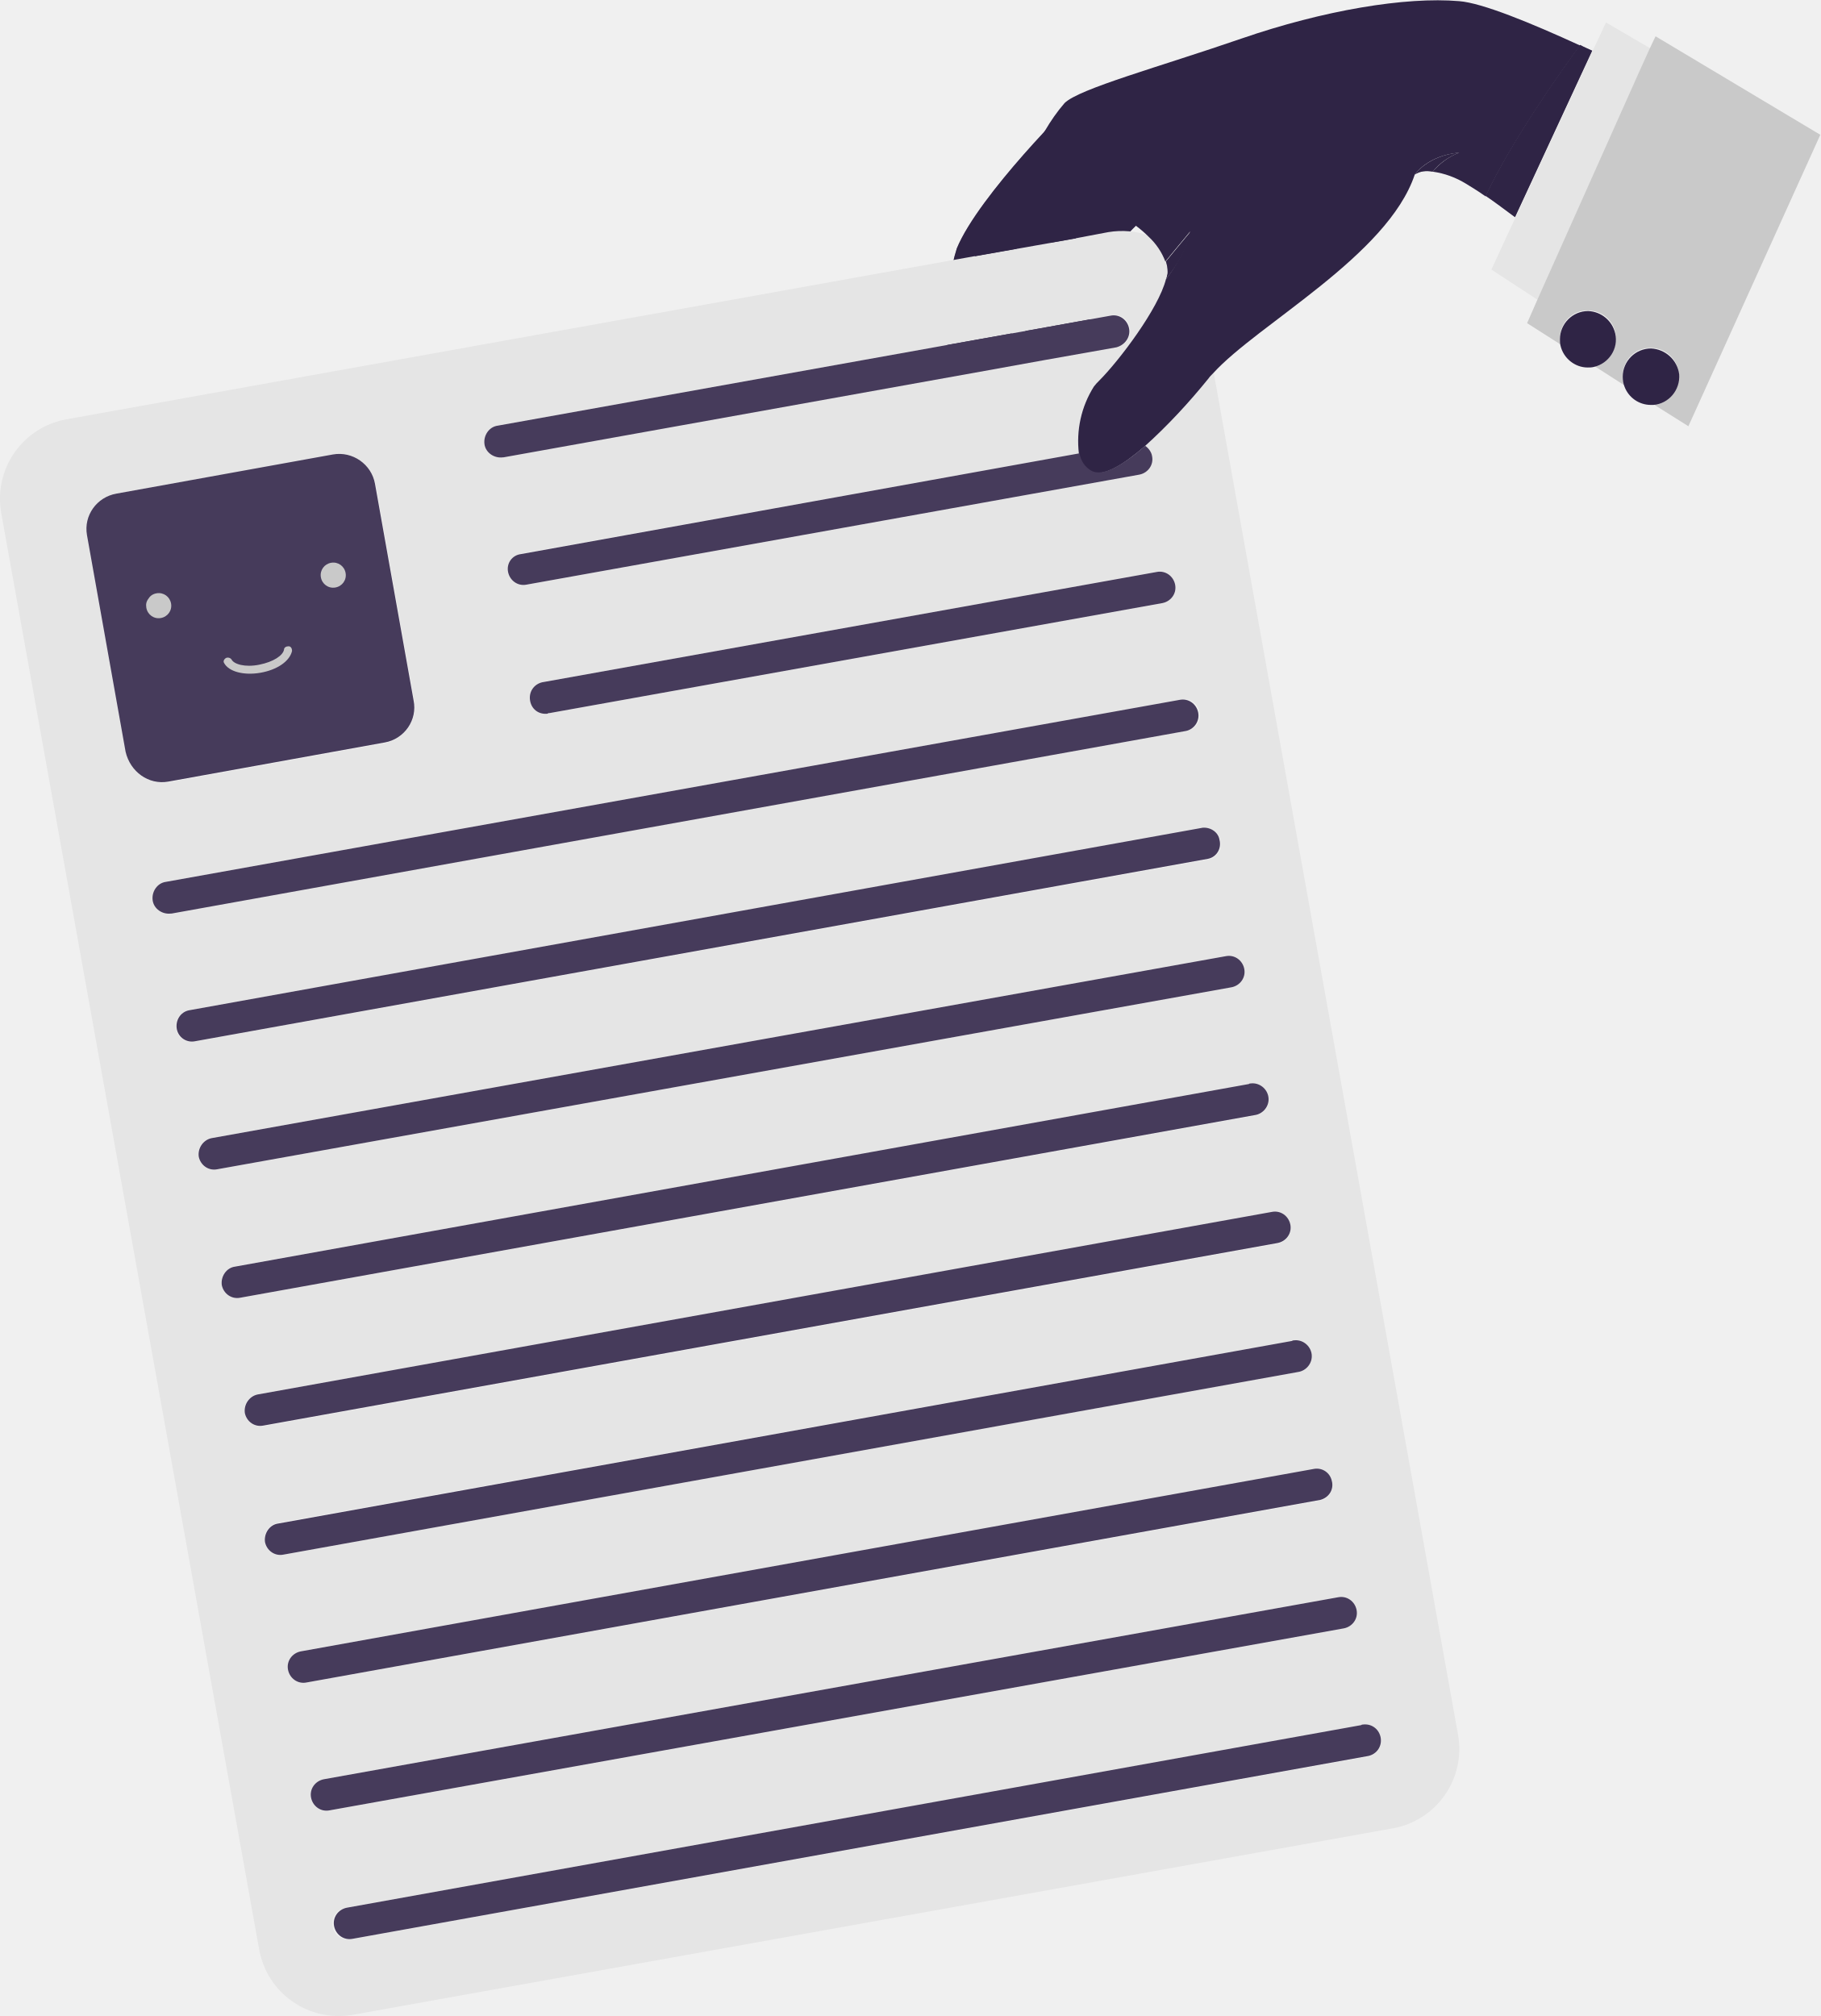
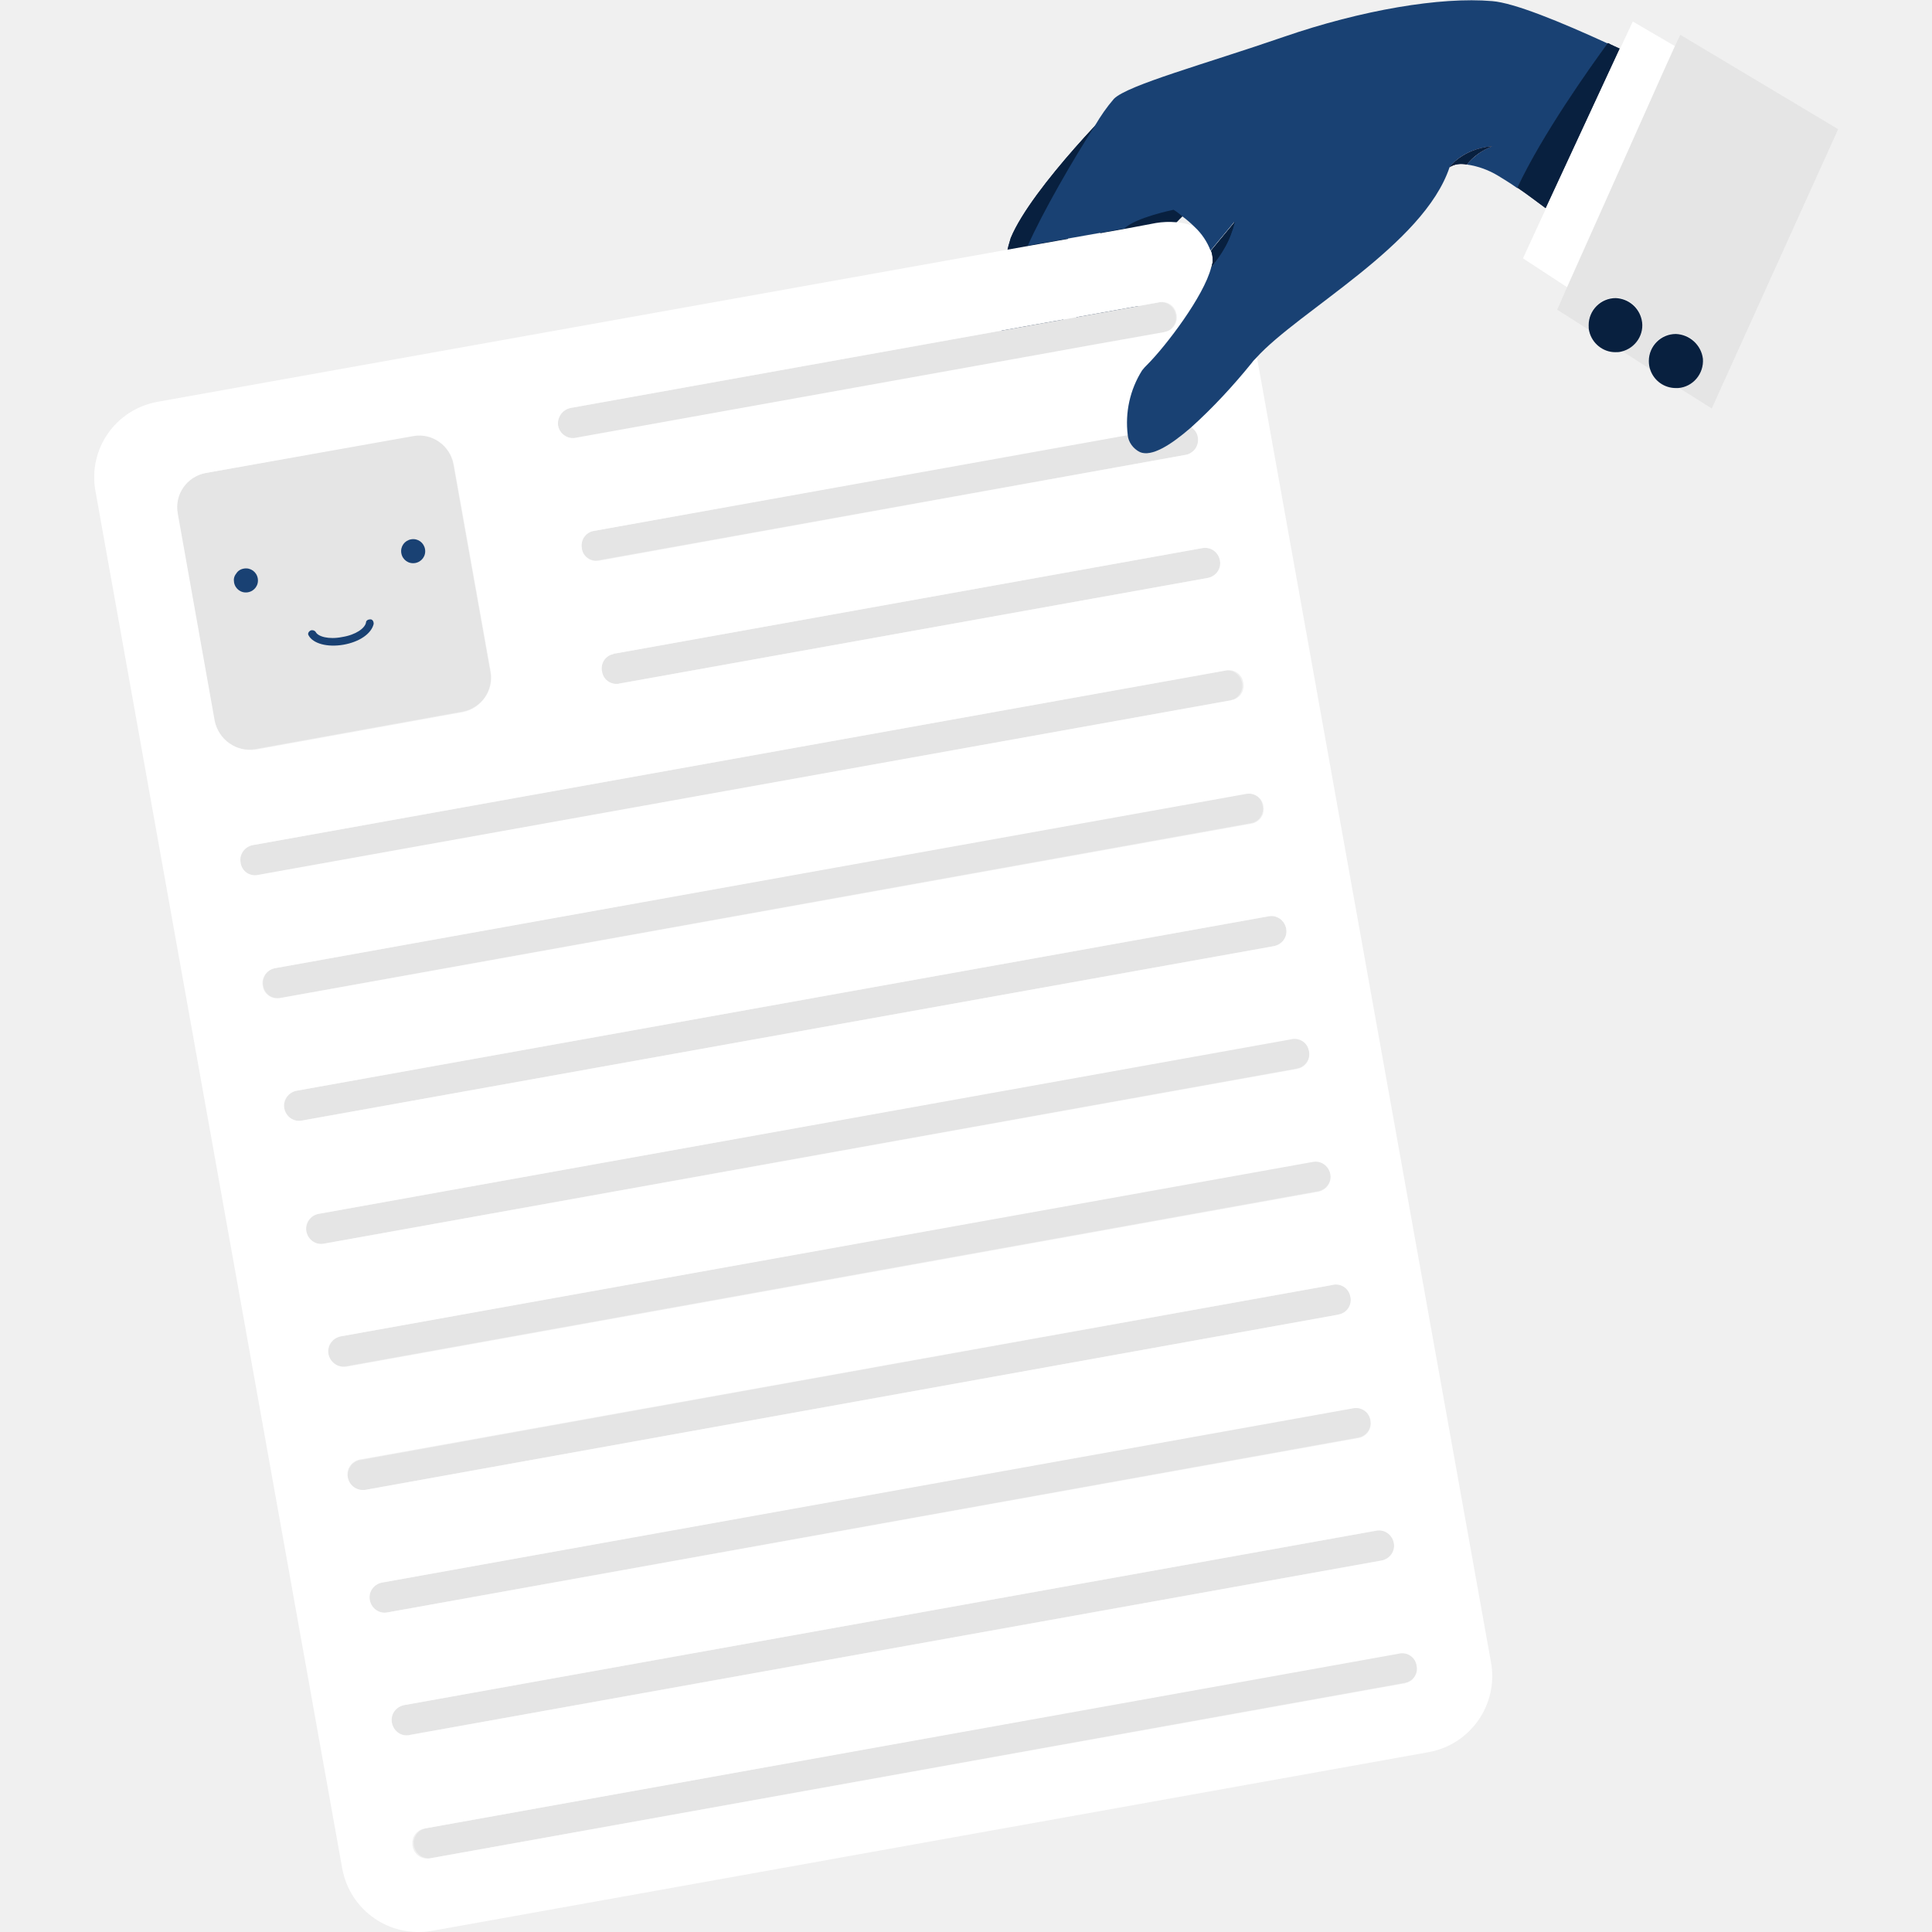
- <svg xmlns="http://www.w3.org/2000/svg" version="1.1" id="Layer_1" x="0px" y="0px" viewBox="0 0 316 350" style="enable-background:new 0 0 316 350;" xml:space="preserve">
+ <svg xmlns="http://www.w3.org/2000/svg" version="1.1" id="Layer_1" x="0px" y="0px" viewBox="0 0 350 350" style="enable-background:new 0 0 350 350;" xml:space="preserve">
  <style type="text/css">
- 	.st0{fill:#2F2445;}
- 	.st1{opacity:0.5;fill:#2F2445;enable-background:new    ;}
- 	.st2{fill:none;}
+ 	.st0{fill:none;}
+ 	.st1{fill:#08203F;}
+ 	.st2{opacity:0.5;fill:#2F2445;enable-background:new    ;}
	.st3{fill:#E5E5E5;}
- 	.st4{fill:#463B5B;}
- 	.st5{fill:#C9C9C9;}
+ 	.st4{fill:#FFFFFF;}
+ 	.st5{fill:#194173;}
+ 	.st6{fill:#2F2445;}
</style>
-   <g>
-     <path class="st0" d="M186.5,17.7l-10,24.7c0,0-0.9,20.1-2,26.8c-0.5,3.4-2.4,5.1-4.3,5.8s-3.9,0.1-4.7-1.2   c-1.5-2.6-0.9-7.3-1.1-16.5c-0.1-2.8,0.1-5.7,0.5-8.5c0.2-1.9,0.6-3.8,1.2-5.7C169.9,33.9,186.5,17.3,186.5,17.7z" />
-     <path class="st1" d="M186.5,17.7l-10,24.7c0,0-0.9,20.1-2,26.8c-0.5,3.4-2.4,5.1-4.3,5.8c-3.8-8.2-5.6-17.1-5.3-26.1   c0.2-1.9,0.6-3.8,1.2-5.7C169.9,33.9,186.5,17.3,186.5,17.7z" />
-     <path class="st0" d="M200.9,35.6c0,0-3.6,3.3-6.5,6.5c-1.5,1.5-2.8,3.1-3.8,4.9c-1.1,2.8-1.5,2.5-1.4,8.7c0.1,2.9,0.3,5.4,0.5,7.7   c0.3,2.2,0.3,4.5-0.1,6.7c-0.3,1.4-1.7,2.2-3.3,2.3c-0.3,0-0.6,0-0.9,0c-2.3,0-4.4-1.4-5.3-3.6c-1.5-4.6-2.9-17.8-2.9-18.7   s7.5-11.2,7.5-11.2l8.5-4.1L200.9,35.6z" />
-     <path class="st1" d="M189.7,70.1c-0.3,1.4-1.7,2.2-3.3,2.3c0-0.1,0-0.1,0-0.2c-0.3-3.7,1.9-7,3.4-8.8   C190.1,65.6,190,67.9,189.7,70.1z" />
-     <path class="st1" d="M200.9,35.6c0,0-3.6,3.3-6.5,6.5c-1.9-0.1-3.8,0.2-5.7,0.9c0,0-4.7,8.4-6.2,9.9c0,0,2.3,12.6,2.9,19.6   c-2.3,0-4.4-1.5-5.3-3.6c-1.5-4.6-2.9-17.8-2.9-18.7s7.5-11.2,7.5-11.2l8.5-4.1L200.9,35.6z" />
-     <path class="st2" d="M199.4,41c-0.7-0.7-1.4-1.3-2.2-1.9c-0.9-0.7-1.6-1.2-1.6-1.2s-6.9,1.3-8.9,3.4l5.3-1   C194.6,39.9,197.1,40.2,199.4,41L199.4,41z" />
-     <path id="Path_893" class="st3" d="M253.1,301.1L210.7,64.7c-0.3,0.3-0.5,0.6-0.8,0.9c-3.4,4.2-7.1,8.2-11.1,11.8   c1.3,0.8,1.6,2.5,0.8,3.8c-0.4,0.6-1.1,1.1-1.8,1.2L91.4,101.5c-1.5,0.2-2.9-0.9-3-2.4c-0.2-1.4,0.7-2.7,2.1-3l97-17.4   c-0.6-4.1,0.3-8.2,2.6-11.7c0.3-0.4,0.5-0.7,0.9-1c3.5-3.5,10.3-12.5,11.6-17.6c0.1-0.2,0.1-0.5,0.2-0.7c0-0.2,0.1-0.4,0.1-0.6   c0-0.6-0.1-1.2-0.3-1.8c-0.6-1.6-1.6-3.1-2.9-4.3c-2.3-0.9-4.9-1.1-7.3-0.7l-5.3,1l-17.5,3.1L11.5,72.8C3.9,74.2-1.1,81.4,0.2,89   c0,0,0,0,0,0L45,338.5c1.4,7.6,8.6,12.6,16.2,11.3c0,0,0,0,0,0l180.7-32.4C249.4,316,254.5,308.8,253.1,301.1   C253.1,301.2,253.1,301.2,253.1,301.1L253.1,301.1z M94.4,118.4l106.4-19.1c1.5-0.3,2.9,0.7,3.2,2.2c0.3,1.5-0.7,2.9-2.2,3.2   L95.4,123.8c-1.5,0.4-3-0.5-3.3-2c-0.4-1.5,0.5-3,2-3.3C94.2,118.4,94.3,118.4,94.4,118.4L94.4,118.4z M86.4,73.9l83-14.9l11.2-2   l12.2-2.2c1.5-0.4,3,0.5,3.3,2c0.4,1.5-0.5,3-2,3.3c-0.1,0-0.2,0.1-0.4,0.1l-12.4,2.2l-10.5,1.9l-83.5,15c-1.5,0.3-2.9-0.7-3.2-2.2   C83.9,75.6,84.9,74.2,86.4,73.9C86.4,73.9,86.4,73.9,86.4,73.9L86.4,73.9z M21.9,130.6l-6.7-37.6c-0.6-3.4,1.6-6.6,5-7.3   c0,0,0,0,0,0L57.9,79c3.4-0.6,6.6,1.7,7.3,5.1l6.7,37.6c0.6,3.4-1.7,6.6-5,7.3l-37.6,6.8C25.8,136.3,22.6,134,21.9,130.6   L21.9,130.6z M26.6,156.3c-0.3-1.5,0.7-2.9,2.2-3.2l176.1-31.6c1.5-0.4,3,0.5,3.3,2c0.4,1.5-0.5,3-2,3.3c-0.1,0-0.2,0.1-0.4,0.1   L29.7,158.5C28.2,158.8,26.8,157.8,26.6,156.3L26.6,156.3z M30.6,178.6c-0.3-1.5,0.7-2.9,2.2-3.2c0,0,0,0,0,0l176.1-31.6   c1.5-0.2,2.9,0.9,3,2.4c0.2,1.4-0.7,2.7-2.1,3l-176,31.6C32.2,181.1,30.8,180.1,30.6,178.6C30.6,178.6,30.6,178.6,30.6,178.6   L30.6,178.6z M34.5,200.8L34.5,200.8c-0.3-1.5,0.7-2.9,2.2-3.2L212.8,166c1.5-0.3,2.9,0.7,3.2,2.2c0.3,1.5-0.7,2.9-2.2,3.2   L37.7,203C36.2,203.3,34.8,202.3,34.5,200.8C34.5,200.8,34.5,200.8,34.5,200.8L34.5,200.8z M38.5,223.1c-0.3-1.5,0.7-2.9,2.2-3.2   l176.1-31.6c1.5-0.4,3,0.5,3.3,2c0.4,1.5-0.5,3-2,3.3c-0.1,0-0.2,0.1-0.4,0.1L41.7,225.3C40.2,225.6,38.8,224.6,38.5,223.1   L38.5,223.1z M42.5,245.3c-0.3-1.5,0.7-2.9,2.2-3.2c0,0,0,0,0,0l176.1-31.6c1.5-0.3,2.9,0.7,3.2,2.2c0,0,0,0,0,0l0,0   c0.3,1.5-0.7,2.9-2.2,3.2c0,0,0,0,0,0L45.7,247.6C44.2,247.8,42.8,246.8,42.5,245.3C42.5,245.3,42.5,245.3,42.5,245.3L42.5,245.3z    M46,267.6c-0.3-1.5,0.7-2.9,2.2-3.2c0,0,0,0,0,0l176.1-31.6c1.5-0.4,3,0.5,3.3,2c0.4,1.5-0.5,3-2,3.3c-0.1,0-0.2,0.1-0.4,0.1   L49.2,269.9C47.7,270.1,46.3,269.2,46,267.6C46,267.7,46,267.7,46,267.6L46,267.6z M50,289.9c-0.3-1.5,0.7-2.9,2.2-3.2l176.1-31.6   c1.5-0.2,2.9,0.9,3,2.4c0.2,1.4-0.7,2.7-2.1,3l-176,31.6C51.7,292.4,50.3,291.4,50,289.9L50,289.9z M54,312.1   c-0.3-1.5,0.7-2.9,2.2-3.2c0,0,0,0,0,0l176.1-31.6c1.5-0.3,2.9,0.7,3.2,2.2s-0.7,2.9-2.2,3.2l-176,31.6   C55.8,314.7,54.3,313.7,54,312.1C54,312.2,54,312.2,54,312.1L54,312.1z M237.2,305L61.2,336.6c-1.5,0.4-3-0.4-3.4-1.9   c-0.4-1.5,0.4-3,1.9-3.4c0.2,0,0.3-0.1,0.5-0.1l176.1-31.6c1.5-0.4,3,0.5,3.3,2c0.4,1.5-0.5,3-2,3.3C237.5,305,237.4,305,237.2,305   L237.2,305z" />
-     <path class="st0" d="M253.3,0.2c-9.3-0.8-23.6,1.6-37.8,6.5s-28.2,8.7-30.7,11.2c-1.3,1.5-2.4,3.1-3.4,4.8l0,0   c-3.9,6-9.6,15.9-12.2,21.8l17.5-3.1c2-2,8.9-3.4,8.9-3.4s0.7,0.4,1.6,1.2c0.8,0.6,1.5,1.2,2.2,1.9c1.3,1.2,2.3,2.7,2.9,4.3   l1.4-1.7l2.9-3.5c-0.4,1.6-1,3.2-1.8,4.6c-0.7,1.3-1.5,2.5-2.4,3.7c-1.3,5.1-8.1,14.1-11.6,17.6c-0.3,0.3-0.6,0.6-0.9,1   c-2.2,3.5-3.1,7.6-2.6,11.7c0.1,1.3,1,2.5,2.2,3.1c2.1,0.9,5.5-1.2,9.2-4.4c4-3.6,7.7-7.6,11.1-11.8c0.2-0.3,0.5-0.6,0.8-0.9   c7.7-8.5,30.3-20.4,35-34.5c0,0,2.2-3.3,7.7-3.8c-1.8,0.7-3.3,1.8-4.6,3.3c2.1,0.3,4,1,5.8,2.1c0.8,0.5,2,1.2,3.4,2.2   c4.5-9.6,13.1-21.7,16.4-26.2C265.8,4,257.3,0.5,253.3,0.2z" />
-     <path class="st4" d="M34.5,200.8L34.5,200.8c0.3,1.5,1.7,2.5,3.2,2.2c0,0,0,0,0,0l176.1-31.6c1.5-0.3,2.5-1.7,2.2-3.2   c-0.3-1.5-1.7-2.5-3.2-2.2L36.7,197.6C35.3,197.9,34.3,199.3,34.5,200.8z M208,123.7c-0.3-1.5-1.7-2.5-3.2-2.2L28.8,153.1   c-1.5,0.2-2.5,1.7-2.3,3.2c0.2,1.5,1.7,2.5,3.2,2.3c0,0,0.1,0,0.1,0l176.1-31.7C207.3,126.6,208.3,125.2,208,123.7z M208.8,143.7   L32.8,175.4c-1.5,0.3-2.4,1.8-2.1,3.3c0.3,1.4,1.6,2.3,3,2.1l176-31.7c1.5-0.3,2.4-1.8,2-3.3C211.5,144.5,210.2,143.6,208.8,143.7   L208.8,143.7z M38.5,223.1c0.3,1.5,1.7,2.5,3.2,2.2l176.1-31.7c1.5-0.2,2.6-1.6,2.4-3.1c-0.2-1.5-1.6-2.6-3.1-2.4   c-0.1,0-0.2,0-0.3,0.1L40.8,219.9C39.3,220.1,38.3,221.6,38.5,223.1z M58,334.4c0.3,1.5,1.7,2.5,3.2,2.2l176.1-31.7   c1.5-0.2,2.6-1.5,2.4-3.1c-0.2-1.5-1.5-2.6-3.1-2.4c-0.1,0-0.2,0-0.3,0.1L60.2,331.2C58.7,331.5,57.7,332.9,58,334.4z M54,312.1   c0.3,1.5,1.7,2.5,3.2,2.2c0,0,0,0,0,0l176.1-31.6c1.5-0.3,2.5-1.7,2.2-3.2l0,0c-0.3-1.5-1.7-2.5-3.2-2.2c0,0,0,0,0,0L56.2,308.9   C54.7,309.2,53.7,310.6,54,312.1C54,312.1,54,312.1,54,312.1z M42.5,245.3c0.3,1.5,1.7,2.5,3.2,2.2c0,0,0,0,0,0l176.1-31.7   c1.5-0.3,2.5-1.7,2.2-3.2c0,0,0,0,0,0l0,0c-0.3-1.5-1.7-2.5-3.2-2.2c0,0,0,0,0,0L44.7,242.1C43.3,242.4,42.3,243.8,42.5,245.3   C42.5,245.3,42.5,245.3,42.5,245.3z M46,267.7c0.3,1.5,1.7,2.5,3.2,2.2c0,0,0,0,0,0l176.1-31.7c1.5-0.2,2.6-1.6,2.4-3.1   s-1.6-2.6-3.1-2.4c-0.1,0-0.2,0-0.3,0.1L48.3,264.5C46.8,264.7,45.8,266.2,46,267.7C46,267.7,46,267.7,46,267.7z M50,289.9   c0.3,1.5,1.7,2.5,3.2,2.2l176-31.7c1.5-0.4,2.4-1.8,2-3.3c-0.3-1.4-1.6-2.3-3-2.1L52.2,286.7C50.7,287,49.7,288.4,50,289.9z    M88.2,99.3c0.3,1.5,1.7,2.5,3.2,2.2c0,0,0,0,0,0l106.4-19.1c1.5-0.3,2.5-1.7,2.2-3.2c-0.1-0.7-0.6-1.4-1.2-1.8   c-3.8,3.3-7.2,5.3-9.2,4.4c-1.2-0.6-2-1.8-2.2-3.1l-97,17.5C88.9,96.4,87.9,97.8,88.2,99.3C88.2,99.3,88.2,99.3,88.2,99.3   L88.2,99.3z M95.4,123.8l106.4-19.1c1.5-0.3,2.5-1.7,2.2-3.2c-0.3-1.5-1.7-2.5-3.2-2.2L94.4,118.4c-1.5,0.2-2.6,1.5-2.4,3.1   s1.5,2.6,3.1,2.4C95.1,123.8,95.2,123.8,95.4,123.8L95.4,123.8z M29.2,135.7l37.6-6.8c3.4-0.6,5.7-3.9,5-7.3l-6.7-37.6   c-0.6-3.4-3.9-5.7-7.3-5.1l-37.6,6.8c-3.4,0.6-5.7,3.8-5.1,7.2c0,0,0,0,0,0l6.7,37.6C22.6,134,25.8,136.3,29.2,135.7L29.2,135.7z    M196,57c-0.3-1.5-1.7-2.5-3.2-2.2l-12.2,2.2l-11.2,2l-83,14.9c-1.5,0.2-2.5,1.7-2.3,3.2c0.2,1.5,1.7,2.5,3.2,2.3c0,0,0.1,0,0.1,0   l83.5-15l10.5-1.9l12.4-2.2C195.3,59.9,196.3,58.5,196,57L196,57z" />
-     <path class="st0" d="M274.3,7.8c-3.3,4.5-11.9,16.6-16.4,26.2c1.5,1,3.2,2.3,5.1,3.7l13.4-28.9C275.8,8.5,275,8.2,274.3,7.8z" />
-     <path class="st1" d="M274.3,7.8c-3.3,4.5-11.9,16.6-16.4,26.2c1.5,1,3.2,2.3,5.1,3.7l13.4-28.9C275.8,8.5,275,8.2,274.3,7.8z" />
-     <path class="st0" d="M203.8,43.7l-1.4,1.7c0.2,0.6,0.3,1.2,0.3,1.8c0,0.2,0,0.4-0.1,0.6c0,0.2-0.1,0.5-0.2,0.7   c0.9-1.2,1.8-2.4,2.5-3.7c0.8-1.4,1.4-3,1.8-4.6L203.8,43.7z" />
-     <path class="st1" d="M203.8,43.7l-1.4,1.7c0.2,0.6,0.3,1.2,0.3,1.8c0,0.2,0,0.4-0.1,0.6c0,0.2-0.1,0.5-0.2,0.7   c0.9-1.2,1.8-2.4,2.5-3.7c0.8-1.4,1.4-3,1.8-4.6L203.8,43.7z" />
-     <path class="st0" d="M253.3,26.5c-5.4,0.5-7.7,3.8-7.7,3.8c0.9-0.6,2-0.7,3.1-0.5C249.9,28.3,251.5,27.2,253.3,26.5z" />
-     <path class="st1" d="M253.3,26.5c-5.4,0.5-7.7,3.8-7.7,3.8c0.9-0.6,2-0.7,3.1-0.5C249.9,28.3,251.5,27.2,253.3,26.5z" />
-     <path class="st3" d="M278.8,3.9l-2.3,4.9l-13.4,28.9l-4.2,9.1l8.1,5.3l3.8-8.6l13.8-30.9l1.9-4.2L278.8,3.9z" />
-     <path class="st5" d="M287.4,6.3l-1,2.1l-1.9,4.2l-13.8,30.9l-3.8,8.5l-1.8,4.1l5.8,3.7c-0.1-0.4-0.1-0.7-0.1-1.1   c0-2.7,2.2-4.9,4.9-4.8c2.7,0,4.9,2.2,4.8,4.9c0,2.3-1.6,4.2-3.8,4.7l5.3,3.4c-0.2-0.5-0.3-1.1-0.3-1.7c0-2.7,2.2-4.9,4.9-4.8   c2.7,0,4.9,2.2,4.8,4.9c0,2.5-2,4.6-4.5,4.8l6.2,3.9L316,23.4L287.4,6.3z" />
-     <path class="st0" d="M275.7,54c-2.7,0-4.9,2.2-4.9,4.9c0,0,0,0,0,0c0,0.4,0,0.7,0.1,1.1c0.5,2.2,2.5,3.8,4.7,3.8   c0.4,0,0.7,0,1.1-0.1c2.6-0.6,4.3-3.2,3.7-5.8C279.9,55.7,278,54.1,275.7,54L275.7,54z M286.6,60.5c-2.7,0-4.9,2.2-4.9,4.9   c0,0,0,0,0,0c0,0.6,0.1,1.2,0.3,1.7c0.7,1.9,2.5,3.2,4.6,3.2h0.4c2.7-0.2,4.7-2.6,4.5-5.3C291.2,62.5,289.1,60.6,286.6,60.5   L286.6,60.5z" />
-     <path class="st5" d="M57.5,97.7c1.2-0.2,2.3,0.6,2.5,1.8s-0.6,2.3-1.8,2.5c-1.2,0.2-2.3-0.6-2.5-1.8C55.5,99,56.3,97.9,57.5,97.7   C57.5,97.7,57.5,97.7,57.5,97.7z M27.2,103c1.2-0.2,2.3,0.6,2.5,1.8c0.2,1.2-0.6,2.3-1.8,2.5s-2.3-0.6-2.5-1.8   c-0.1-0.6,0-1.1,0.4-1.6C26.1,103.4,26.6,103.1,27.2,103z M45.2,116.8c-2.9,0.5-5.5-0.2-6.3-1.7c-0.2-0.3,0-0.7,0.4-0.9   c0.3-0.1,0.7,0,0.9,0.3c0.4,0.8,2.3,1.4,4.8,0.9s4.1-1.6,4.3-2.6c0-0.4,0.4-0.6,0.8-0.6c0.4,0,0.6,0.4,0.6,0.8   C50.3,114.8,48.1,116.3,45.2,116.8z" />
+   <g id="accessibility-feature" transform="translate(0.002)">
+     <path class="st0" d="M0,0h350v350H0V0z" />
+     <g id="Layer_2_1_" transform="translate(-0.002 0)">
+       <g id="Layer_4">
+         <g id="_6">
+           <path class="st1" d="M203.5,17.7l-10,24.7c0,0-0.9,20.1-2,26.8c-0.5,3.4-2.4,5.1-4.3,5.8s-3.9,0.1-4.7-1.2      c-1.5-2.6-0.9-7.3-1.1-16.5c-0.1-2.8,0.1-5.7,0.5-8.5c0.2-1.9,0.6-3.8,1.2-5.7C186.9,33.9,203.5,17.3,203.5,17.7z" />
+           <path class="st1" d="M203.5,17.7l-10,24.7c0,0-0.9,20.1-2,26.8c-0.5,3.4-2.4,5.1-4.3,5.8c-3.8-8.2-5.6-17.1-5.3-26.1      c0.2-1.9,0.6-3.8,1.2-5.7C186.9,33.9,203.5,17.3,203.5,17.7z" />
+           <path class="st1" d="M217.9,35.6c0,0-3.6,3.3-6.5,6.5c-1.5,1.5-2.8,3.1-3.8,4.9c-1.1,2.8-1.5,2.5-1.4,8.7      c0.1,2.9,0.3,5.4,0.5,7.7c0.3,2.2,0.3,4.5-0.1,6.7c-0.3,1.4-1.7,2.2-3.3,2.3c-0.3,0-0.6,0-0.9,0c-2.3,0-4.4-1.4-5.3-3.6      c-1.5-4.6-2.9-17.8-2.9-18.7s7.5-11.2,7.5-11.2l8.5-4.1L217.9,35.6z" />
+           <path class="st2" d="M206.7,70.1c-0.3,1.4-1.7,2.2-3.3,2.3c0-0.1,0-0.1,0-0.2c-0.3-3.7,1.9-7,3.4-8.8      C207.1,65.6,207,67.9,206.7,70.1z" />
+           <path class="st1" d="M217.9,35.6c0,0-3.6,3.3-6.5,6.5c-1.9-0.1-3.8,0.2-5.7,0.9c0,0-4.7,8.4-6.2,9.9c0,0,2.3,12.6,2.9,19.6      c-2.3,0-4.4-1.5-5.3-3.6c-1.5-4.6-2.9-17.8-2.9-18.7s7.5-11.2,7.5-11.2l8.5-4.1L217.9,35.6z" />
+           <path class="st0" d="M216.4,41c-0.7-0.7-1.4-1.3-2.2-1.9c-0.9-0.7-1.6-1.2-1.6-1.2s-6.9,1.3-8.9,3.4l5.3-1      C211.6,39.9,214.1,40.2,216.4,41L216.4,41z" />
+           <path class="st3" d="M51.5,200.8L51.5,200.8c0.3,1.5,1.7,2.5,3.2,2.2c0,0,0,0,0,0l176.1-31.6c1.5-0.3,2.5-1.7,2.2-3.2      c-0.3-1.5-1.7-2.5-3.2-2.2L53.7,197.6C52.3,197.9,51.3,199.3,51.5,200.8z M225,123.7c-0.3-1.5-1.7-2.5-3.2-2.2L45.8,153.1      c-1.5,0.2-2.5,1.7-2.3,3.2c0.2,1.5,1.7,2.5,3.2,2.3c0,0,0.1,0,0.1,0l176.1-31.7C224.3,126.6,225.3,125.2,225,123.7z       M225.8,143.7L49.8,175.4c-1.5,0.3-2.4,1.8-2.1,3.3c0.3,1.4,1.6,2.3,3,2.1l176-31.7c1.5-0.3,2.4-1.8,2-3.3      C228.5,144.5,227.2,143.6,225.8,143.7L225.8,143.7z M55.5,223.1c0.3,1.5,1.7,2.5,3.2,2.2l176.1-31.7c1.5-0.2,2.6-1.6,2.4-3.1      c-0.2-1.5-1.6-2.6-3.1-2.4c-0.1,0-0.2,0-0.3,0.1L57.8,219.9C56.3,220.1,55.3,221.6,55.5,223.1z M75,334.4      c0.3,1.5,1.7,2.5,3.2,2.2l176.1-31.7c1.5-0.2,2.6-1.5,2.4-3.1c-0.2-1.5-1.5-2.6-3.1-2.4c-0.1,0-0.2,0-0.3,0.1L77.2,331.2      C75.7,331.5,74.7,332.9,75,334.4z M71,312.1c0.3,1.5,1.7,2.5,3.2,2.2c0,0,0,0,0,0l176.1-31.6c1.5-0.3,2.5-1.7,2.2-3.2l0,0      c-0.3-1.5-1.7-2.5-3.2-2.2c0,0,0,0,0,0L73.2,308.9C71.7,309.2,70.7,310.6,71,312.1C71,312.1,71,312.1,71,312.1z M59.5,245.3      c0.3,1.5,1.7,2.5,3.2,2.2c0,0,0,0,0,0l176.1-31.7c1.5-0.3,2.5-1.7,2.2-3.2c0,0,0,0,0,0l0,0c-0.3-1.5-1.7-2.5-3.2-2.2      c0,0,0,0,0,0L61.7,242.1C60.3,242.4,59.3,243.8,59.5,245.3C59.5,245.3,59.5,245.3,59.5,245.3z M63,267.7      c0.3,1.5,1.7,2.5,3.2,2.2c0,0,0,0,0,0l176.1-31.7c1.5-0.2,2.6-1.6,2.4-3.1s-1.6-2.6-3.1-2.4c-0.1,0-0.2,0-0.3,0.1L65.3,264.5      C63.8,264.7,62.8,266.2,63,267.7C63,267.7,63,267.7,63,267.7z M213,57c-0.3-1.5-1.7-2.5-3.2-2.2l-12.2,2.2l-11.2,2l-83,14.9      c-1.5,0.2-2.5,1.7-2.3,3.2c0.2,1.5,1.7,2.5,3.2,2.3c0,0,0.1,0,0.1,0l83.5-15l10.5-1.9l12.4-2.2C212.3,59.9,213.3,58.5,213,57      L213,57z M67,289.9c0.3,1.5,1.7,2.5,3.2,2.2l176-31.7c1.5-0.4,2.4-1.8,2-3.3c-0.3-1.4-1.6-2.3-3-2.1L69.2,286.7      C67.7,287,66.7,288.4,67,289.9z M105.2,99.3c0.3,1.5,1.7,2.5,3.2,2.2c0,0,0,0,0,0l106.4-19.1c1.5-0.3,2.5-1.7,2.2-3.2      c-0.1-0.7-0.6-1.4-1.2-1.8c-3.8,3.3-7.2,5.3-9.2,4.4c-1.2-0.6-2-1.8-2.2-3.1l-97,17.5C105.9,96.4,104.9,97.8,105.2,99.3      C105.2,99.3,105.2,99.3,105.2,99.3L105.2,99.3z M112.4,123.8l106.4-19.1c1.5-0.3,2.5-1.7,2.2-3.2c-0.3-1.5-1.7-2.5-3.2-2.2      l-106.4,19.1c-1.5,0.2-2.6,1.5-2.4,3.1s1.5,2.6,3.1,2.4C112.1,123.8,112.2,123.8,112.4,123.8L112.4,123.8z M46.2,135.7l37.6-6.8      c3.4-0.6,5.7-3.9,5-7.3l-6.7-37.6c-0.6-3.4-3.9-5.7-7.3-5.1l-37.6,6.8c-3.4,0.6-5.7,3.8-5.1,7.2c0,0,0,0,0,0l6.7,37.6      C39.6,134,42.8,136.3,46.2,135.7L46.2,135.7z" />
+           <path id="Path_893" class="st4" d="M270.1,301.1L227.7,64.7c-0.3,0.3-0.5,0.6-0.8,0.9c-3.4,4.2-7.1,8.2-11.1,11.8      c1.3,0.8,1.6,2.5,0.8,3.8c-0.4,0.6-1.1,1.1-1.8,1.2l-106.4,19.2c-1.5,0.2-2.9-0.9-3-2.4c-0.2-1.4,0.7-2.7,2.1-3l97-17.4      c-0.6-4.1,0.3-8.2,2.6-11.7c0.3-0.4,0.5-0.7,0.9-1c3.5-3.5,10.3-12.5,11.6-17.6c0.1-0.2,0.1-0.5,0.2-0.7c0-0.2,0.1-0.4,0.1-0.6      c0-0.6-0.1-1.2-0.3-1.8c-0.6-1.6-1.6-3.1-2.9-4.3c-2.3-0.9-4.9-1.1-7.3-0.7l-5.3,1l-17.5,3.1L28.5,72.8      c-7.6,1.4-12.6,8.6-11.2,16.2c0,0,0,0,0,0L62,338.5c1.4,7.6,8.6,12.6,16.2,11.3c0,0,0,0,0,0l180.7-32.4      C266.4,316,271.5,308.8,270.1,301.1C270.1,301.2,270.1,301.2,270.1,301.1L270.1,301.1z M111.4,118.4l106.4-19.1      c1.5-0.3,2.9,0.7,3.2,2.2c0.3,1.5-0.7,2.9-2.2,3.2l-106.4,19.1c-1.5,0.4-3-0.5-3.3-2c-0.4-1.5,0.5-3,2-3.3      C111.2,118.4,111.3,118.4,111.4,118.4L111.4,118.4z M103.4,73.9l83-14.9l11.2-2l12.2-2.2c1.5-0.4,3,0.5,3.3,2      c0.4,1.5-0.5,3-2,3.3c-0.1,0-0.2,0.1-0.4,0.1l-12.4,2.2l-10.5,1.9l-83.5,15c-1.5,0.3-2.9-0.7-3.2-2.2      C100.9,75.6,101.9,74.2,103.4,73.9C103.4,73.9,103.4,73.9,103.4,73.9L103.4,73.9z M38.9,130.6l-6.7-37.6c-0.6-3.4,1.6-6.6,5-7.3      c0,0,0,0,0,0L74.9,79c3.4-0.6,6.6,1.7,7.3,5.1l6.7,37.6c0.6,3.4-1.7,6.6-5,7.3l-37.6,6.8C42.8,136.3,39.6,134,38.9,130.6      L38.9,130.6z M43.6,156.3c-0.3-1.5,0.7-2.9,2.2-3.2l176.1-31.6c1.5-0.4,3,0.5,3.3,2c0.4,1.5-0.5,3-2,3.3c-0.1,0-0.2,0.1-0.4,0.1      L46.7,158.5C45.2,158.8,43.8,157.8,43.6,156.3L43.6,156.3z M47.6,178.6c-0.3-1.5,0.7-2.9,2.2-3.2c0,0,0,0,0,0l176.1-31.6      c1.5-0.2,2.9,0.9,3,2.4c0.2,1.4-0.7,2.7-2.1,3l-176,31.6C49.2,181.1,47.8,180.1,47.6,178.6C47.6,178.6,47.6,178.6,47.6,178.6      L47.6,178.6z M51.5,200.8L51.5,200.8c-0.3-1.5,0.7-2.9,2.2-3.2L229.8,166c1.5-0.3,2.9,0.7,3.2,2.2c0.3,1.5-0.7,2.9-2.2,3.2      L54.7,203C53.2,203.3,51.8,202.3,51.5,200.8C51.5,200.8,51.5,200.8,51.5,200.8L51.5,200.8z M55.5,223.1      c-0.3-1.5,0.7-2.9,2.2-3.2l176.1-31.6c1.5-0.4,3,0.5,3.3,2c0.4,1.5-0.5,3-2,3.3c-0.1,0-0.2,0.1-0.4,0.1L58.7,225.3      C57.2,225.6,55.8,224.6,55.5,223.1L55.5,223.1z M59.5,245.3c-0.3-1.5,0.7-2.9,2.2-3.2c0,0,0,0,0,0l176.1-31.6      c1.5-0.3,2.9,0.7,3.2,2.2c0,0,0,0,0,0l0,0c0.3,1.5-0.7,2.9-2.2,3.2c0,0,0,0,0,0L62.7,247.6C61.2,247.8,59.8,246.8,59.5,245.3      C59.5,245.3,59.5,245.3,59.5,245.3L59.5,245.3z M63,267.6c-0.3-1.5,0.7-2.9,2.2-3.2c0,0,0,0,0,0l176.1-31.6c1.5-0.4,3,0.5,3.3,2      c0.4,1.5-0.5,3-2,3.3c-0.1,0-0.2,0.1-0.4,0.1L66.2,269.9C64.7,270.1,63.3,269.2,63,267.6C63,267.7,63,267.7,63,267.6L63,267.6z       M67,289.9c-0.3-1.5,0.7-2.9,2.2-3.2l176.1-31.6c1.5-0.2,2.9,0.9,3,2.4c0.2,1.4-0.7,2.7-2.1,3l-176,31.6      C68.7,292.4,67.3,291.4,67,289.9L67,289.9z M71,312.1c-0.3-1.5,0.7-2.9,2.2-3.2c0,0,0,0,0,0l176.1-31.6c1.5-0.3,2.9,0.7,3.2,2.2      s-0.7,2.9-2.2,3.2l-176,31.6C72.8,314.7,71.3,313.7,71,312.1C71,312.2,71,312.2,71,312.1L71,312.1z M254.2,305L78.2,336.6      c-1.5,0.4-3-0.4-3.4-1.9c-0.4-1.5,0.4-3,1.9-3.4c0.2,0,0.3-0.1,0.5-0.1l176.1-31.6c1.5-0.4,3,0.5,3.3,2c0.4,1.5-0.5,3-2,3.3      C254.5,305,254.4,305,254.2,305L254.2,305z" />
+           <path class="st5" d="M270.3,0.2c-9.3-0.8-23.6,1.6-37.8,6.5s-28.2,8.7-30.7,11.2c-1.3,1.5-2.4,3.1-3.4,4.8l0,0      c-3.9,6-9.6,15.9-12.2,21.8l17.5-3.1c2-2,8.9-3.4,8.9-3.4s0.7,0.4,1.6,1.2c0.8,0.6,1.5,1.2,2.2,1.9c1.3,1.2,2.3,2.7,2.9,4.3      l1.4-1.7l2.9-3.5c-0.4,1.6-1,3.2-1.8,4.6c-0.7,1.3-1.5,2.5-2.4,3.7c-1.3,5.1-8.1,14.1-11.6,17.6c-0.3,0.3-0.6,0.6-0.9,1      c-2.2,3.5-3.1,7.6-2.6,11.7c0.1,1.3,1,2.5,2.2,3.1c2.1,0.9,5.5-1.2,9.2-4.4c4-3.6,7.7-7.6,11.1-11.8c0.2-0.3,0.5-0.6,0.8-0.9      c7.7-8.5,30.3-20.4,35-34.5c0,0,2.2-3.3,7.7-3.8c-1.8,0.7-3.3,1.8-4.6,3.3c2.1,0.3,4,1,5.8,2.1c0.8,0.5,2,1.2,3.4,2.2      c4.5-9.6,13.1-21.7,16.4-26.2C282.8,4,274.3,0.5,270.3,0.2z" />
+           <path class="st1" d="M291.3,7.8c-3.3,4.5-11.9,16.6-16.4,26.2c1.5,1,3.2,2.3,5.1,3.7l13.4-28.9C292.8,8.5,292,8.2,291.3,7.8z" />
+           <path class="st1" d="M291.3,7.8c-3.3,4.5-11.9,16.6-16.4,26.2c1.5,1,3.2,2.3,5.1,3.7l13.4-28.9C292.8,8.5,292,8.2,291.3,7.8z" />
+           <path class="st1" d="M220.8,43.7l-1.4,1.7c0.2,0.6,0.3,1.2,0.3,1.8c0,0.2,0,0.4-0.1,0.6c0,0.2-0.1,0.5-0.2,0.7      c0.9-1.2,1.8-2.4,2.5-3.7c0.8-1.4,1.4-3,1.8-4.6L220.8,43.7z" />
+           <path class="st1" d="M220.8,43.7l-1.4,1.7c0.2,0.6,0.3,1.2,0.3,1.8c0,0.2,0,0.4-0.1,0.6c0,0.2-0.1,0.5-0.2,0.7      c0.9-1.2,1.8-2.4,2.5-3.7c0.8-1.4,1.4-3,1.8-4.6L220.8,43.7z" />
+           <path class="st6" d="M270.3,26.5c-5.4,0.5-7.7,3.8-7.7,3.8c0.9-0.6,2-0.7,3.1-0.5C266.9,28.3,268.5,27.2,270.3,26.5z" />
+           <path class="st1" d="M270.3,26.5c-5.4,0.5-7.7,3.8-7.7,3.8c0.9-0.6,2-0.7,3.1-0.5C266.9,28.3,268.5,27.2,270.3,26.5z" />
+           <path class="st4" d="M295.8,3.9l-2.3,4.9l-13.4,28.9l-4.2,9.1l8.1,5.3l3.8-8.6l13.8-30.9l1.9-4.2L295.8,3.9z" />
+           <path class="st3" d="M304.4,6.3l-1,2.1l-1.9,4.2l-13.8,30.9l-3.8,8.5l-1.8,4.1l5.8,3.7c-0.1-0.4-0.1-0.7-0.1-1.1      c0-2.7,2.2-4.9,4.9-4.8c2.7,0,4.9,2.2,4.8,4.9c0,2.3-1.6,4.2-3.8,4.7l5.3,3.4c-0.2-0.5-0.3-1.1-0.3-1.7c0-2.7,2.2-4.9,4.9-4.8      c2.7,0,4.9,2.2,4.8,4.9c0,2.5-2,4.6-4.5,4.8l6.2,3.9L333,23.4L304.4,6.3z" />
+           <path class="st1" d="M292.7,54c-2.7,0-4.9,2.2-4.9,4.9c0,0,0,0,0,0c0,0.4,0,0.7,0.1,1.1c0.5,2.2,2.5,3.8,4.7,3.8      c0.4,0,0.7,0,1.1-0.1c2.6-0.6,4.3-3.2,3.7-5.8C296.9,55.7,295,54.1,292.7,54L292.7,54z" />
+           <path class="st1" d="M303.6,60.5c-2.7,0-4.9,2.2-4.9,4.9c0,0,0,0,0,0c0,0.6,0.1,1.2,0.3,1.7c0.7,1.9,2.5,3.2,4.6,3.2h0.4      c2.7-0.2,4.7-2.6,4.5-5.3C308.2,62.5,306.1,60.6,303.6,60.5L303.6,60.5z" />
+         </g>
+         <path class="st5" d="M74.5,97.7c1.2-0.2,2.3,0.6,2.5,1.8s-0.6,2.3-1.8,2.5c-1.2,0.2-2.3-0.6-2.5-1.8C72.5,99,73.3,97.9,74.5,97.7     C74.5,97.7,74.5,97.7,74.5,97.7z" />
+         <path class="st5" d="M44.2,103c1.2-0.2,2.3,0.6,2.5,1.8c0.2,1.2-0.6,2.3-1.8,2.5s-2.3-0.6-2.5-1.8c-0.1-0.6,0-1.1,0.4-1.6     C43.1,103.4,43.6,103.1,44.2,103z" />
+         <path class="st5" d="M62.2,116.8c-2.9,0.5-5.5-0.2-6.3-1.7c-0.2-0.3,0-0.7,0.4-0.9c0.3-0.1,0.7,0,0.9,0.3     c0.4,0.8,2.3,1.4,4.8,0.9c2.5-0.4,4.1-1.6,4.3-2.6c0-0.4,0.4-0.6,0.8-0.6c0.4,0,0.6,0.4,0.6,0.8     C67.3,114.8,65.1,116.3,62.2,116.8z" />
+       </g>
+     </g>
  </g>
</svg>
